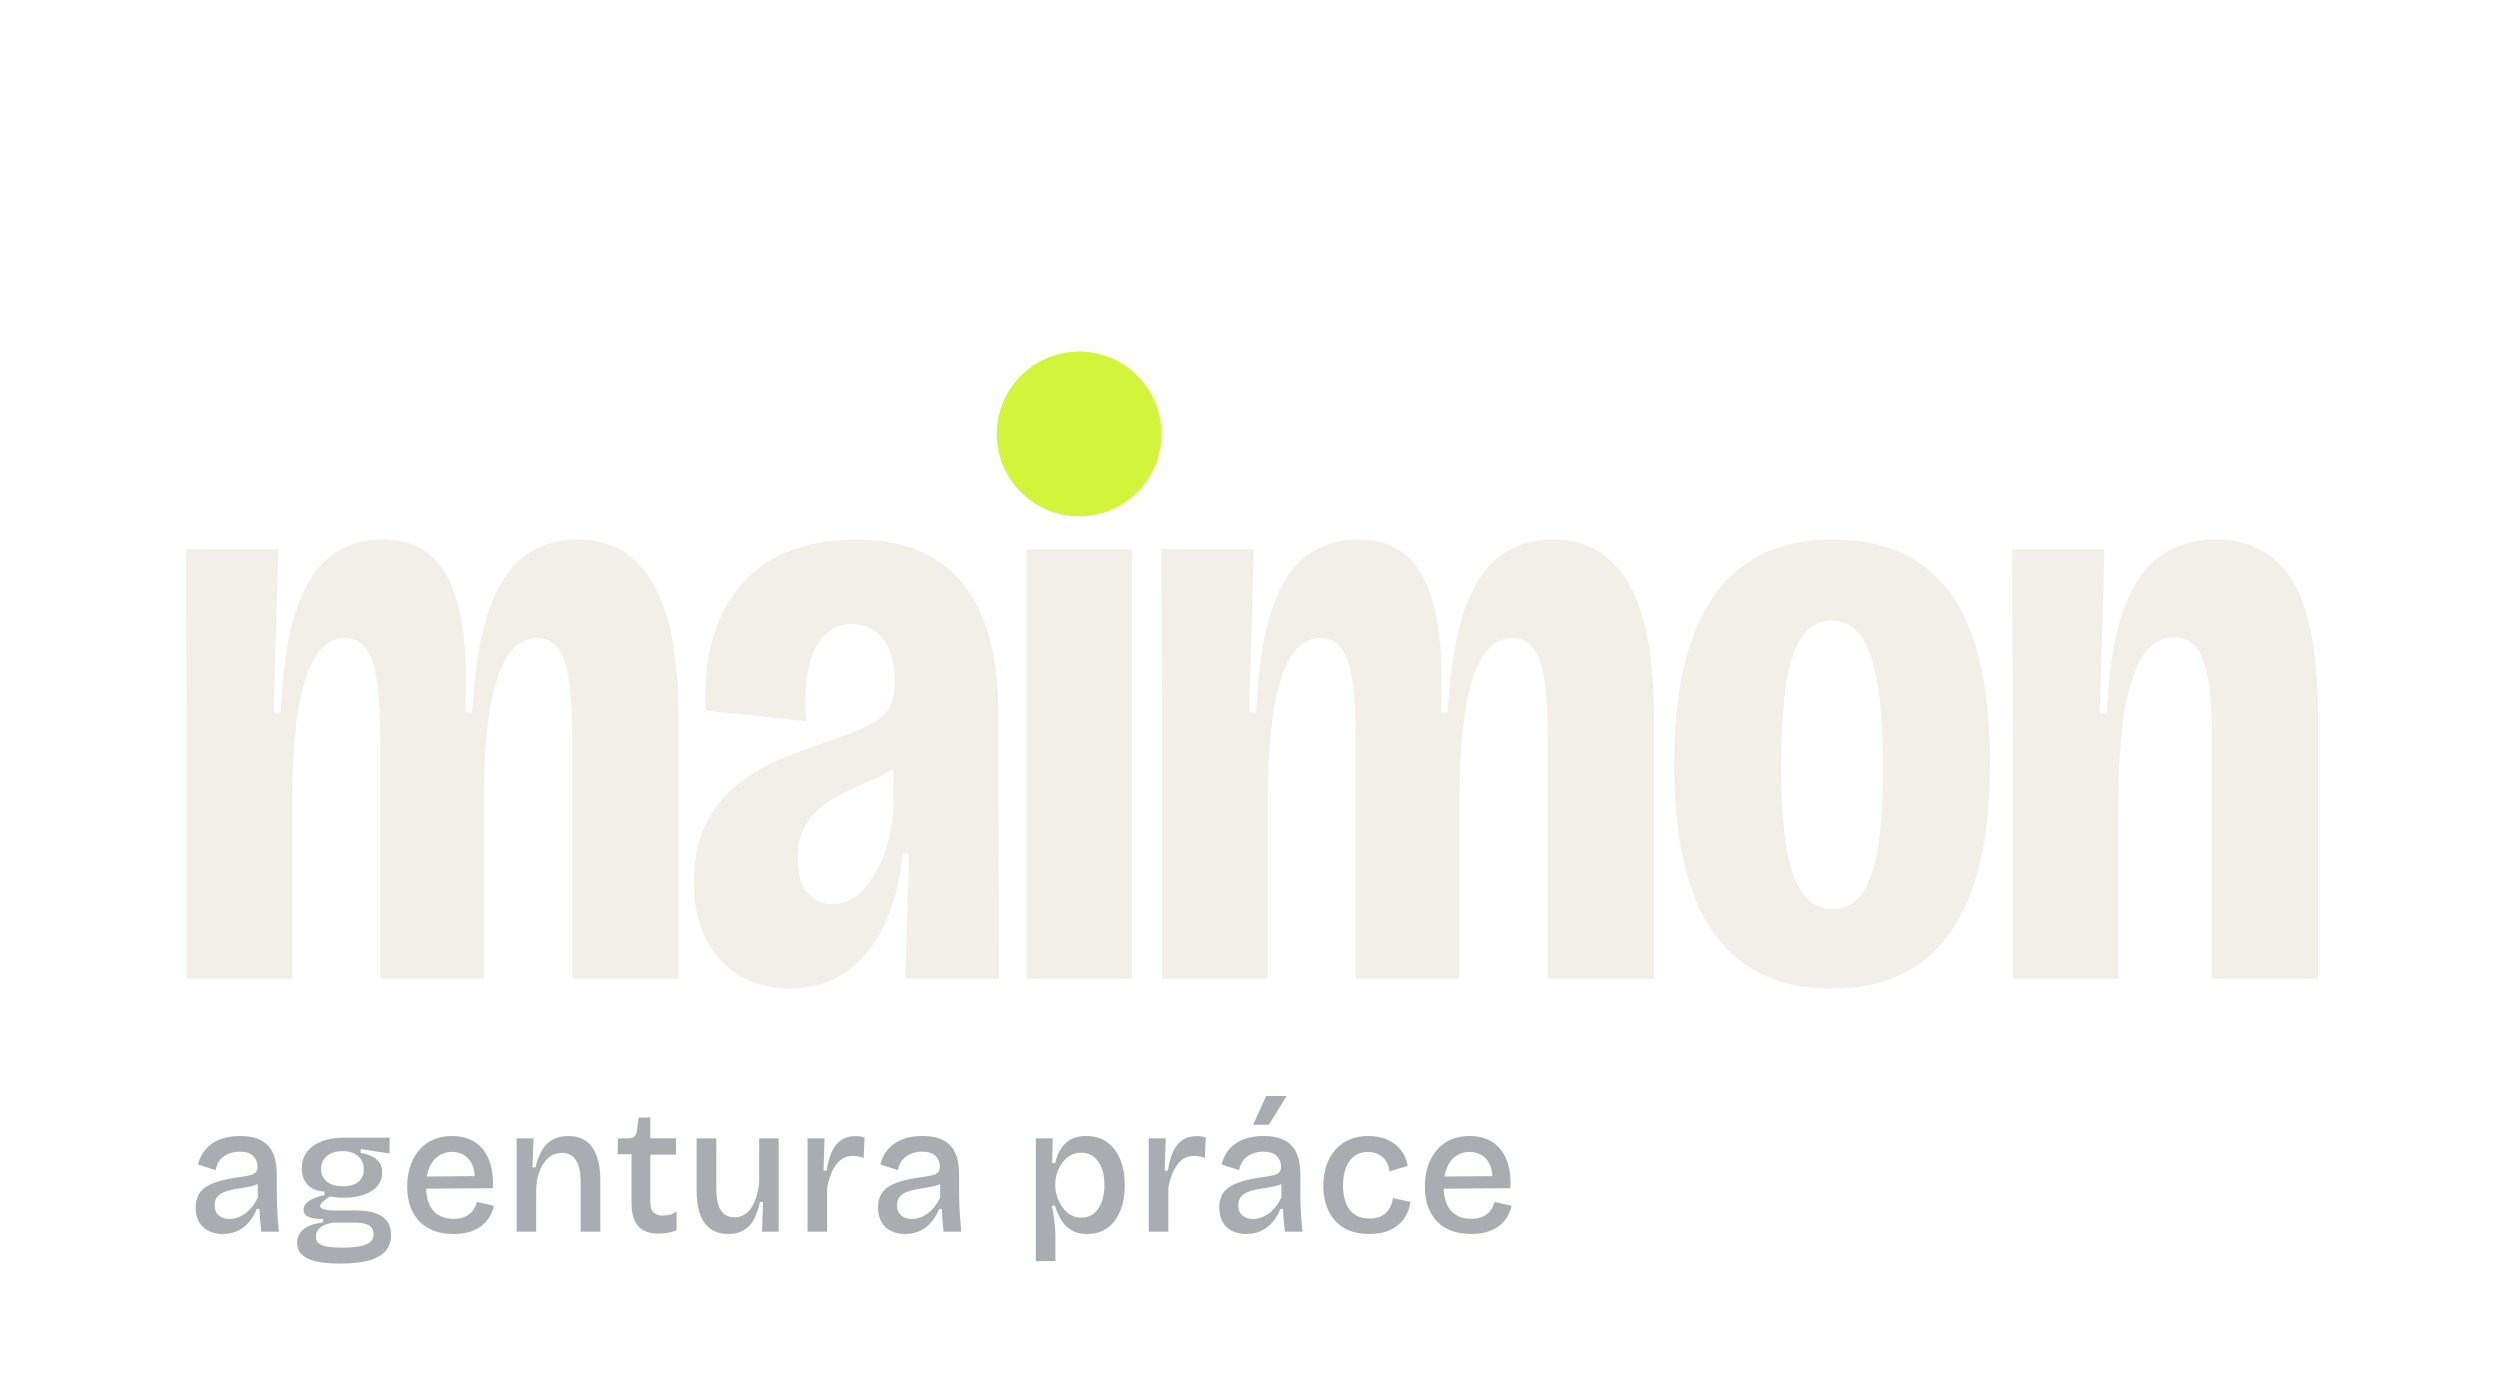
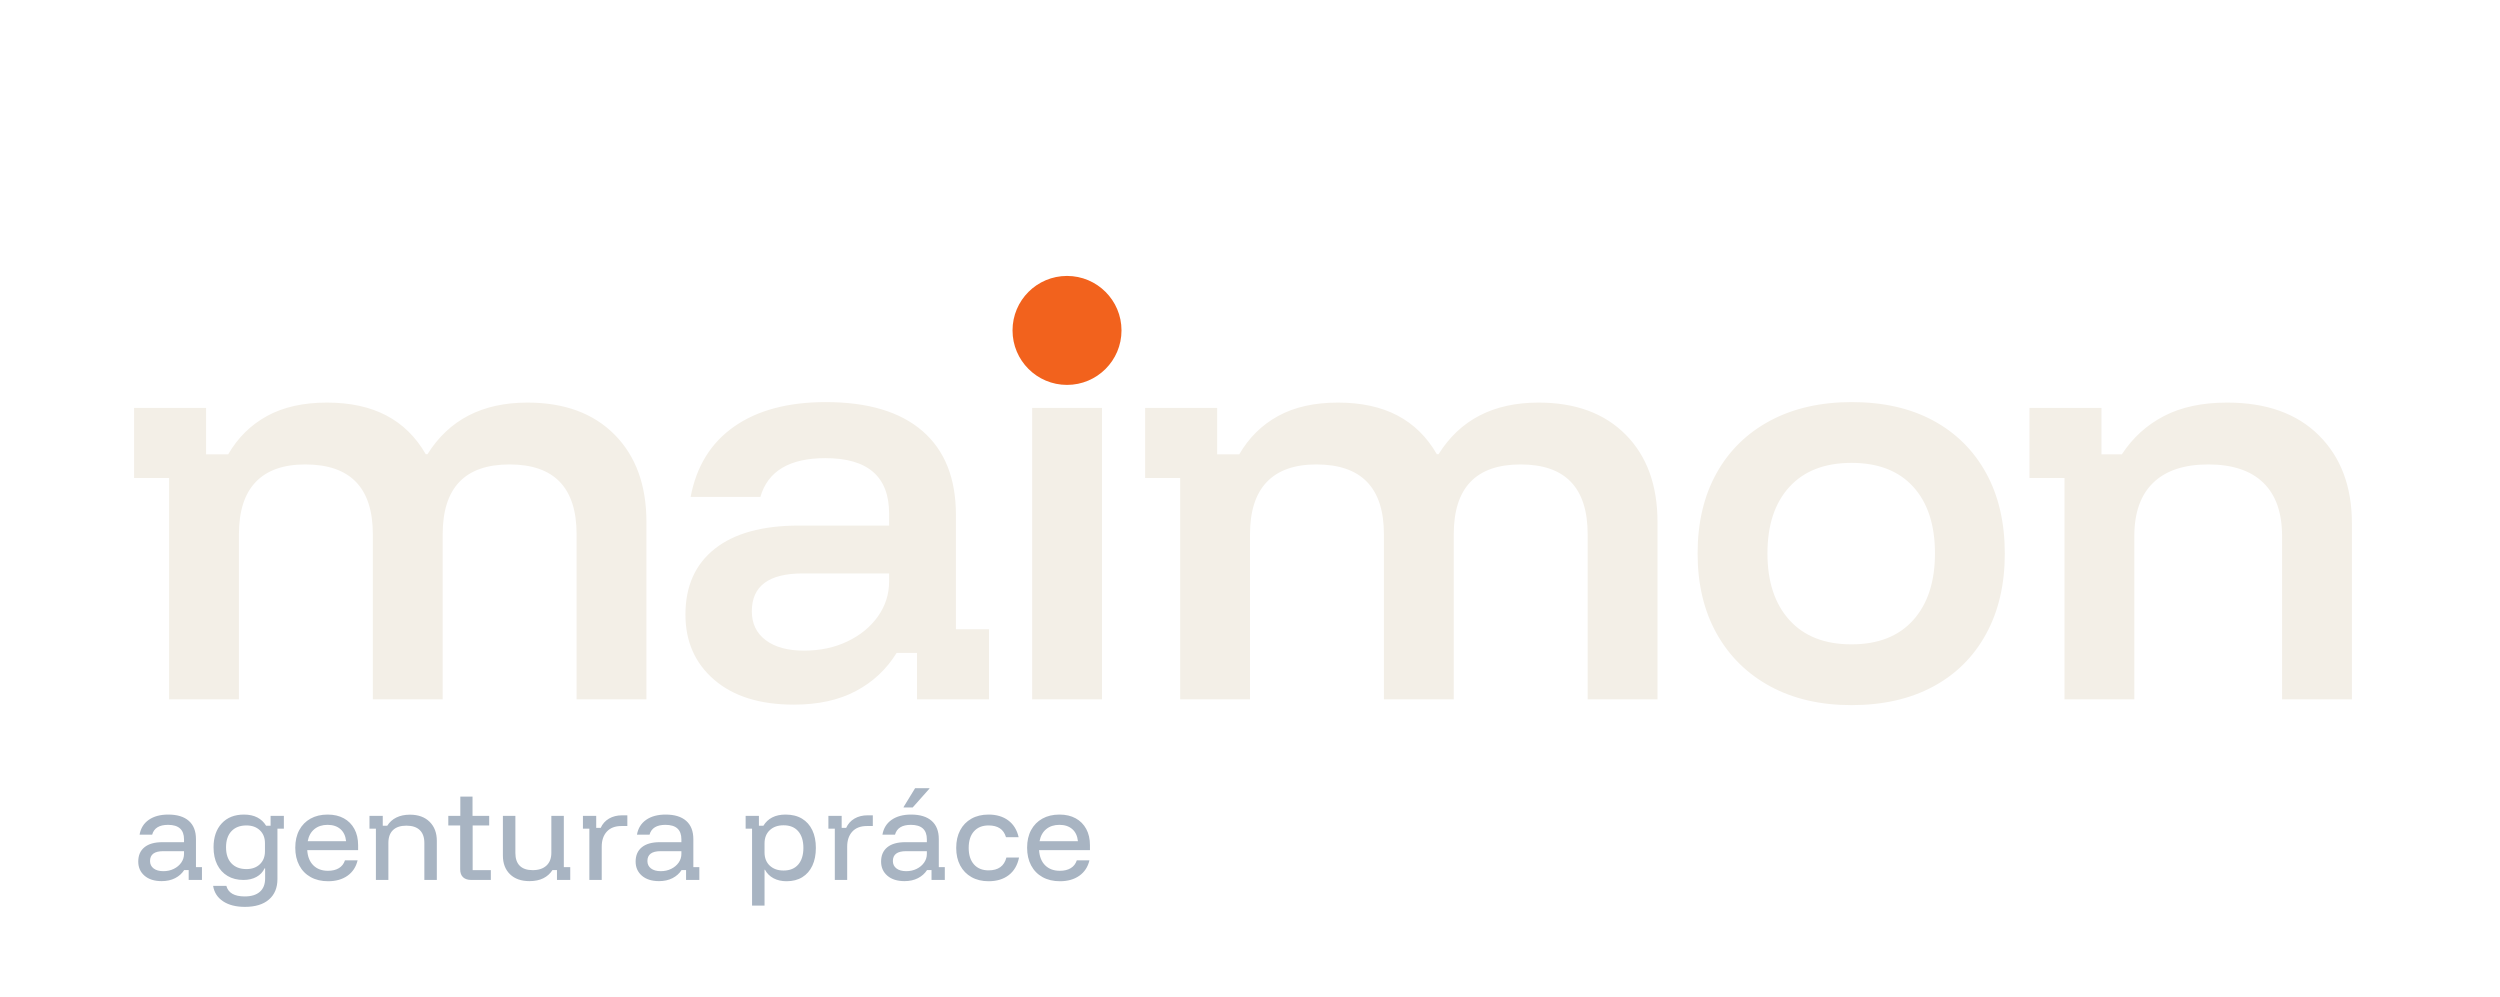
- <svg xmlns="http://www.w3.org/2000/svg" viewBox="0 0 613 342" role="img" aria-label="Maimon – agentura práce">
-   <path d="M45.736 240.0V182.583L45.576 134.669H68.249L67.114 174.707H68.821Q69.482 158.857 72.601 149.627Q75.719 140.396 81.089 136.334Q86.459 132.272 93.667 132.272Q101.787 132.272 106.437 136.918Q111.088 141.564 112.944 150.964Q114.8 160.364 114.063 174.707H115.77Q116.641 158.884 119.867 149.654Q123.092 140.424 128.577 136.348Q134.062 132.272 141.514 132.272Q148.336 132.272 153.011 135.33Q157.687 138.387 160.666 144.035Q163.645 149.682 165.002 157.7Q166.358 165.718 166.358 175.744V240.0H140.336V181.62Q140.336 173.326 139.617 167.712Q138.897 162.098 137.033 159.284Q135.169 156.469 131.668 156.469Q127.077 156.469 124.199 161.274Q121.32 166.079 119.989 174.97Q118.657 183.862 118.657 196.129V240.0H93.236V181.486Q93.236 173.218 92.51 167.676Q91.783 162.133 89.925 159.301Q88.067 156.469 84.581 156.469Q80.076 156.469 77.218 161.222Q74.36 165.975 72.999 175.025Q71.638 184.075 71.638 196.974V240.0Z M193.623 242.42Q187.029 242.42 181.714 239.442Q176.399 236.464 173.282 230.656Q170.164 224.849 170.164 216.339Q170.164 207.55 173.2 201.713Q176.235 195.876 181.206 192.059Q186.176 188.241 191.987 185.885Q197.798 183.528 203.202 181.716Q210.049 179.414 213.498 177.569Q216.947 175.723 218.139 173.366Q219.33 171.01 219.33 167.286Q219.33 160.222 216.516 156.632Q213.703 153.042 208.823 153.042Q205.142 153.042 202.397 155.576Q199.653 158.11 198.377 163.349Q197.101 168.588 197.682 176.821L172.995 174.219Q172.547 163.543 175.054 155.611Q177.561 147.678 182.498 142.498Q187.434 137.317 194.371 134.795Q201.309 132.272 209.827 132.272Q221.272 132.272 229.074 136.99Q236.877 141.708 240.84 151.147Q244.803 160.585 244.803 175.081V198.3Q244.856 205.206 244.883 212.179Q244.91 219.151 244.936 226.103Q244.963 233.055 244.963 240.0H221.97Q222.237 232.341 222.45 224.747Q222.663 217.152 222.877 209.273H221.344Q220.316 219.797 216.623 227.252Q212.93 234.707 207.094 238.563Q201.257 242.42 193.623 242.42ZM204.172 221.715Q207.184 221.715 209.876 219.693Q212.568 217.67 214.628 214.081Q216.689 210.492 217.87 205.917Q219.05 201.342 219.08 196.345L219.095 186.497L224.077 183.79Q222.402 186.383 219.631 188.177Q216.859 189.972 213.608 191.359Q210.357 192.747 207.183 194.279Q204.009 195.811 201.433 197.822Q198.857 199.834 197.232 202.891Q195.607 205.948 195.607 210.496Q195.607 216.534 198.174 219.124Q200.741 221.715 204.172 221.715Z M251.682 240.0V134.669H277.584V240.0Z M284.936 240.0V182.583L284.776 134.669H307.449L306.314 174.707H308.021Q308.682 158.857 311.801 149.627Q314.919 140.396 320.289 136.334Q325.659 132.272 332.867 132.272Q340.987 132.272 345.637 136.918Q350.288 141.564 352.144 150.964Q354 160.364 353.263 174.707H354.97Q355.841 158.884 359.067 149.654Q362.292 140.424 367.777 136.348Q373.262 132.272 380.714 132.272Q387.536 132.272 392.211 135.33Q396.887 138.387 399.866 144.035Q402.845 149.682 404.202 157.7Q405.558 165.718 405.558 175.744V240.0H379.536V181.62Q379.536 173.326 378.817 167.712Q378.097 162.098 376.233 159.284Q374.369 156.469 370.868 156.469Q366.277 156.469 363.399 161.274Q360.52 166.079 359.189 174.97Q357.857 183.862 357.857 196.129V240.0H332.436V181.486Q332.436 173.218 331.71 167.676Q330.983 162.133 329.125 159.301Q327.267 156.469 323.781 156.469Q319.276 156.469 316.418 161.222Q313.56 165.975 312.199 175.025Q310.838 184.075 310.838 196.974V240.0Z M448.936 242.42Q436.073 242.42 427.5 236.208Q418.928 229.995 414.711 217.809Q410.494 205.622 410.494 187.687Q410.494 168.523 415.029 156.253Q419.564 143.982 428.24 138.127Q436.916 132.272 449.219 132.272Q462.293 132.272 470.871 138.149Q479.449 144.026 483.698 156.134Q487.947 168.241 487.947 187.245Q487.947 206.28 483.427 218.504Q478.907 230.729 470.25 236.574Q461.593 242.42 448.936 242.42ZM449.334 222.893Q453.647 222.893 456.345 219.361Q459.043 215.828 460.371 208.227Q461.698 200.626 461.698 188.489Q461.698 175.571 460.341 167.602Q458.984 159.633 456.229 155.893Q453.473 152.154 449.067 152.154Q444.757 152.154 442.032 155.836Q439.307 159.519 438.025 167.483Q436.743 175.447 436.743 188.315Q436.743 206.575 439.806 214.734Q442.87 222.893 449.334 222.893Z M493.521 240.0V180.373L493.376 134.669H516.034L514.899 174.851H516.606Q517.249 159.339 520.495 150.016Q523.741 140.693 529.471 136.483Q535.2 132.272 543.169 132.272Q556.19 132.272 562.275 142.698Q568.36 153.123 568.36 175.243V240.0H542.353V180.413Q542.353 167.797 540.297 162.046Q538.24 156.296 533.016 156.296Q528.033 156.296 525.03 161.506Q522.028 166.716 520.725 175.875Q519.423 185.034 519.423 197.114V240.0Z" fill="#F1EFE8" />
-   <circle cx="264.6" cy="106.4" r="20.2" fill="#D2F53C" />
-   <path d="M54.582 302.573Q52.693 302.573 51.196 301.849Q49.699 301.125 48.839 299.675Q47.979 298.224 47.979 296.067Q47.979 294.343 48.61 293.089Q49.24 291.834 50.55 290.988Q51.86 290.142 53.877 289.573Q55.894 289.004 58.666 288.632Q60.227 288.407 61.211 288.186Q62.195 287.966 62.666 287.484Q63.137 287.002 63.137 286.019Q63.137 284.513 62.086 283.446Q61.034 282.38 58.754 282.38Q57.479 282.38 56.238 282.821Q54.996 283.261 54.086 284.253Q53.175 285.245 52.872 286.921L48.559 285.534Q48.969 283.866 49.839 282.582Q50.709 281.298 52.02 280.384Q53.332 279.47 55.068 279.009Q56.805 278.548 58.885 278.548Q61.937 278.548 63.919 279.55Q65.901 280.553 66.883 282.643Q67.866 284.733 67.866 288.009V292.685Q67.866 294.119 67.931 295.725Q67.996 297.332 68.114 298.938Q68.233 300.544 68.383 302.0H64.048Q63.901 300.688 63.785 299.28Q63.669 297.873 63.606 296.429H62.954Q62.325 298.072 61.201 299.48Q60.078 300.888 58.433 301.731Q56.788 302.573 54.582 302.573ZM56.273 298.896Q57.182 298.896 58.134 298.583Q59.086 298.271 60.023 297.625Q60.959 296.978 61.779 295.966Q62.599 294.954 63.223 293.556L63.18 289.408L64.303 289.616Q63.562 290.276 62.432 290.628Q61.302 290.98 59.993 291.178Q58.684 291.377 57.374 291.618Q56.064 291.86 54.996 292.279Q53.927 292.697 53.287 293.456Q52.648 294.216 52.648 295.536Q52.648 297.159 53.657 298.028Q54.667 298.896 56.273 298.896Z M83.456 309.827Q79.777 309.827 77.427 309.265Q75.076 308.703 73.959 307.562Q72.842 306.42 72.842 304.734Q72.842 302.714 74.425 301.418Q76.008 300.122 79.218 299.743V298.897Q76.84 298.919 75.64 298.367Q74.439 297.816 74.439 296.626Q74.439 295.417 75.648 294.548Q76.857 293.679 79.587 293.025V292.178Q76.923 292.082 75.462 290.517Q74 288.953 74 286.448Q74 284.205 75.22 282.522Q76.44 280.84 78.79 279.895Q81.14 278.949 84.474 278.949H95.526V282.824L88.428 281.77V282.66Q91.059 283.145 92.388 284.326Q93.717 285.506 93.717 287.503Q93.717 289.349 92.586 290.747Q91.455 292.145 89.302 292.915Q87.149 293.686 84.049 293.686Q83.45 293.686 82.787 293.631Q82.125 293.576 80.862 293.4Q79.795 294.1 79.158 294.66Q78.52 295.22 78.52 295.68Q78.52 296.118 79.077 296.368Q79.633 296.619 80.463 296.717Q81.293 296.814 82.039 296.814H87.681Q88.558 296.814 89.922 296.967Q91.285 297.12 92.65 297.69Q94.014 298.261 94.95 299.48Q95.885 300.699 95.885 302.855Q95.885 305.294 94.467 306.845Q93.05 308.395 90.289 309.111Q87.529 309.827 83.456 309.827ZM83.751 305.925Q86.578 305.925 88.307 305.584Q90.036 305.244 90.815 304.499Q91.595 303.754 91.595 302.617Q91.595 301.565 91.079 300.974Q90.563 300.382 89.783 300.141Q89.002 299.9 88.21 299.845Q87.417 299.791 86.863 299.791H81.593Q79.268 300.216 78.359 301.155Q77.449 302.094 77.449 303.211Q77.449 304.35 78.24 304.93Q79.031 305.51 80.458 305.717Q81.885 305.925 83.751 305.925ZM84.068 290.866Q86.61 290.866 87.907 289.755Q89.205 288.644 89.205 286.795Q89.205 284.816 87.885 283.543Q86.565 282.269 83.98 282.269Q81.457 282.269 80.094 283.5Q78.731 284.732 78.731 286.664Q78.731 287.918 79.347 288.864Q79.964 289.81 81.15 290.338Q82.336 290.866 84.068 290.866Z M111.215 302.573Q108.463 302.573 106.352 301.768Q104.24 300.963 102.79 299.444Q101.341 297.925 100.594 295.78Q99.848 293.635 99.848 290.954Q99.848 288.253 100.583 285.988Q101.318 283.723 102.724 282.05Q104.13 280.377 106.175 279.463Q108.22 278.548 110.819 278.548Q113.2 278.548 115.114 279.342Q117.028 280.136 118.357 281.742Q119.686 283.349 120.342 285.743Q120.999 288.137 120.841 291.338L102.904 291.474V288.502L118.008 288.368L116.354 290.192Q116.594 287.564 115.905 285.851Q115.216 284.139 113.888 283.292Q112.561 282.445 110.841 282.445Q108.924 282.445 107.486 283.446Q106.047 284.448 105.258 286.328Q104.47 288.208 104.47 290.885Q104.47 294.824 106.227 296.838Q107.985 298.852 111.239 298.852Q112.586 298.852 113.556 298.519Q114.525 298.186 115.195 297.619Q115.864 297.053 116.288 296.301Q116.713 295.549 116.947 294.712L121.134 295.664Q120.727 297.274 119.93 298.546Q119.132 299.818 117.901 300.717Q116.669 301.616 115.014 302.094Q113.358 302.573 111.215 302.573Z M126.689 302.0V287.92L126.688 279.121H130.828L130.558 286.242H131.319Q131.927 283.618 132.97 281.917Q134.013 280.216 135.611 279.382Q137.209 278.548 139.353 278.548Q143.203 278.548 145.201 281.286Q147.2 284.024 147.2 289.612V302.0H142.382V290.071Q142.382 286.269 141.22 284.479Q140.058 282.688 137.792 282.688Q135.814 282.688 134.429 283.932Q133.043 285.177 132.296 287.207Q131.549 289.236 131.464 291.636V302.0Z M161.519 302.483Q158.112 302.483 156.481 300.646Q154.851 298.81 154.851 294.966V283.016H151.457L151.521 279.134H153.712Q154.893 279.13 155.448 278.742Q156.004 278.355 156.136 277.387L156.612 273.998H159.453V279.121H165.756V283.125H159.453V294.829Q159.453 296.524 160.245 297.283Q161.038 298.043 162.573 298.043Q163.406 298.043 164.262 297.834Q165.119 297.625 165.906 297.056V301.694Q164.614 302.153 163.507 302.318Q162.4 302.483 161.519 302.483Z M178.638 302.573Q174.764 302.573 172.788 299.906Q170.811 297.24 170.811 291.859V279.121H175.629V291.364Q175.629 294.958 176.727 296.717Q177.824 298.475 180.175 298.475Q181.497 298.475 182.522 297.826Q183.547 297.176 184.317 295.984Q185.087 294.791 185.547 293.173Q186.008 291.554 186.158 289.635V279.121H190.933V292.517L190.934 302.0H186.858L187.084 294.728H186.346Q185.778 297.454 184.746 299.193Q183.713 300.932 182.192 301.753Q180.671 302.573 178.638 302.573Z M198.017 302.0V290.071L198.016 279.121H202.178L201.93 287.032H202.713Q203.106 284.342 203.942 282.461Q204.777 280.579 206.226 279.575Q207.675 278.572 209.799 278.572Q210.244 278.572 210.777 278.63Q211.31 278.687 211.993 278.889L211.772 283.93Q211.109 283.663 210.404 283.541Q209.699 283.419 209.103 283.419Q207.367 283.419 206.125 284.414Q204.883 285.408 204.073 287.149Q203.263 288.889 202.812 291.158V302.0Z M221.894 302.573Q220.005 302.573 218.508 301.849Q217.011 301.125 216.151 299.675Q215.291 298.224 215.291 296.067Q215.291 294.343 215.922 293.089Q216.552 291.834 217.862 290.988Q219.172 290.142 221.189 289.573Q223.206 289.004 225.978 288.632Q227.539 288.407 228.523 288.186Q229.507 287.966 229.978 287.484Q230.449 287.002 230.449 286.019Q230.449 284.513 229.398 283.446Q228.346 282.38 226.066 282.38Q224.791 282.38 223.55 282.821Q222.308 283.261 221.398 284.253Q220.487 285.245 220.184 286.921L215.871 285.534Q216.281 283.866 217.151 282.582Q218.021 281.298 219.332 280.384Q220.644 279.47 222.38 279.009Q224.117 278.548 226.197 278.548Q229.249 278.548 231.231 279.55Q233.213 280.553 234.195 282.643Q235.178 284.733 235.178 288.009V292.685Q235.178 294.119 235.243 295.725Q235.308 297.332 235.426 298.938Q235.545 300.544 235.695 302.0H231.36Q231.213 300.688 231.097 299.28Q230.981 297.873 230.918 296.429H230.266Q229.637 298.072 228.513 299.48Q227.39 300.888 225.745 301.731Q224.1 302.573 221.894 302.573ZM223.585 298.896Q224.494 298.896 225.446 298.583Q226.398 298.271 227.335 297.625Q228.271 296.978 229.091 295.966Q229.911 294.954 230.535 293.556L230.492 289.408L231.615 289.616Q230.874 290.276 229.744 290.628Q228.614 290.98 227.305 291.178Q225.996 291.377 224.686 291.618Q223.376 291.86 222.308 292.279Q221.239 292.697 220.599 293.456Q219.96 294.216 219.96 295.536Q219.96 297.159 220.969 298.028Q221.979 298.896 223.585 298.896Z M253.988 309.214 253.989 290.646 253.988 279.121H258.13L257.992 285.16L258.709 285.203Q259.194 283.138 260.155 281.646Q261.115 280.155 262.634 279.351Q264.154 278.548 266.262 278.548Q269.374 278.548 271.494 280.093Q273.614 281.638 274.703 284.364Q275.793 287.09 275.793 290.622Q275.793 294.049 274.746 296.754Q273.698 299.46 271.644 301.016Q269.589 302.573 266.566 302.573Q264.237 302.573 262.694 301.636Q261.152 300.699 260.204 299.117Q259.256 297.535 258.689 295.644L257.927 295.644Q258.17 296.846 258.357 298.107Q258.544 299.368 258.664 300.592Q258.784 301.816 258.784 302.939V309.214ZM265.155 298.565Q266.978 298.565 268.231 297.533Q269.483 296.501 270.143 294.687Q270.802 292.873 270.802 290.561Q270.802 288.122 270.122 286.362Q269.442 284.602 268.168 283.623Q266.894 282.644 265.113 282.644Q263.574 282.644 262.399 283.335Q261.223 284.027 260.411 285.169Q259.598 286.311 259.181 287.641Q258.764 288.971 258.764 290.27V290.903Q258.764 291.785 259.016 292.809Q259.268 293.833 259.784 294.846Q260.299 295.859 261.057 296.706Q261.814 297.553 262.847 298.059Q263.88 298.565 265.155 298.565Z M281.681 302.0V290.071L281.68 279.121H285.842L285.594 287.032H286.377Q286.77 284.342 287.606 282.461Q288.441 280.579 289.89 279.575Q291.339 278.572 293.463 278.572Q293.908 278.572 294.441 278.63Q294.974 278.687 295.657 278.889L295.436 283.93Q294.773 283.663 294.068 283.541Q293.363 283.419 292.767 283.419Q291.031 283.419 289.789 284.414Q288.547 285.408 287.737 287.149Q286.927 288.889 286.476 291.158V302.0Z M305.558 302.573Q303.669 302.573 302.172 301.849Q300.675 301.125 299.815 299.675Q298.955 298.224 298.955 296.067Q298.955 294.343 299.586 293.089Q300.216 291.834 301.526 290.988Q302.836 290.142 304.853 289.573Q306.87 289.004 309.642 288.632Q311.203 288.407 312.187 288.186Q313.171 287.966 313.642 287.484Q314.113 287.002 314.113 286.019Q314.113 284.513 313.062 283.446Q312.01 282.38 309.73 282.38Q308.455 282.38 307.214 282.821Q305.972 283.261 305.062 284.253Q304.151 285.245 303.848 286.921L299.535 285.534Q299.945 283.866 300.815 282.582Q301.685 281.298 302.996 280.384Q304.308 279.47 306.044 279.009Q307.781 278.548 309.861 278.548Q312.913 278.548 314.895 279.55Q316.877 280.553 317.859 282.643Q318.842 284.733 318.842 288.009V292.685Q318.842 294.119 318.907 295.725Q318.972 297.332 319.09 298.938Q319.209 300.544 319.359 302.0H315.024Q314.877 300.688 314.761 299.28Q314.645 297.873 314.582 296.429H313.93Q313.301 298.072 312.177 299.48Q311.054 300.888 309.409 301.731Q307.764 302.573 305.558 302.573ZM307.249 298.896Q308.158 298.896 309.11 298.583Q310.062 298.271 310.999 297.625Q311.935 296.978 312.755 295.966Q313.575 294.954 314.199 293.556L314.156 289.408L315.279 289.616Q314.538 290.276 313.408 290.628Q312.278 290.98 310.969 291.178Q309.66 291.377 308.35 291.618Q307.04 291.86 305.972 292.279Q304.903 292.697 304.263 293.456Q303.624 294.216 303.624 295.536Q303.624 297.159 304.633 298.028Q305.643 298.896 307.249 298.896ZM311.127 275.777H307.265L310.463 268.735H315.491Z M335.776 302.573Q332.789 302.573 330.656 301.65Q328.524 300.727 327.159 299.099Q325.795 297.472 325.134 295.348Q324.474 293.224 324.474 290.821Q324.474 288.226 325.177 286.005Q325.881 283.783 327.277 282.1Q328.673 280.417 330.74 279.483Q332.807 278.548 335.535 278.548Q338.212 278.548 340.227 279.458Q342.242 280.369 343.511 282.006Q344.78 283.643 345.184 285.867L340.679 287.231Q340.572 285.944 339.945 284.853Q339.317 283.761 338.174 283.114Q337.03 282.466 335.385 282.466Q333.854 282.466 332.722 283.066Q331.59 283.667 330.84 284.774Q330.089 285.881 329.701 287.377Q329.314 288.873 329.314 290.687Q329.314 293.161 330.01 294.976Q330.706 296.792 332.147 297.79Q333.588 298.787 335.821 298.787Q337.629 298.787 338.827 298.123Q340.025 297.459 340.692 296.331Q341.359 295.203 341.55 293.749L345.845 294.723Q345.569 296.553 344.771 298.011Q343.974 299.47 342.699 300.489Q341.424 301.508 339.693 302.04Q337.962 302.573 335.776 302.573Z M360.739 302.573Q357.987 302.573 355.876 301.768Q353.764 300.963 352.314 299.444Q350.865 297.925 350.118 295.78Q349.372 293.635 349.372 290.954Q349.372 288.253 350.107 285.988Q350.842 283.723 352.248 282.05Q353.654 280.377 355.699 279.463Q357.744 278.548 360.343 278.548Q362.724 278.548 364.638 279.342Q366.552 280.136 367.881 281.742Q369.21 283.349 369.866 285.743Q370.523 288.137 370.365 291.338L352.428 291.474V288.502L367.532 288.368L365.878 290.192Q366.118 287.564 365.429 285.851Q364.74 284.139 363.412 283.292Q362.085 282.445 360.365 282.445Q358.448 282.445 357.01 283.446Q355.571 284.448 354.782 286.328Q353.994 288.208 353.994 290.885Q353.994 294.824 355.751 296.838Q357.509 298.852 360.763 298.852Q362.11 298.852 363.08 298.519Q364.049 298.186 364.719 297.619Q365.388 297.053 365.812 296.301Q366.237 295.549 366.471 294.712L370.658 295.664Q370.251 297.274 369.454 298.546Q368.656 299.818 367.425 300.717Q366.193 301.616 364.538 302.094Q362.882 302.573 360.739 302.573Z" fill="#A9ACB1" />
+ <svg xmlns="http://www.w3.org/2000/svg" viewBox="0 0 858 342" role="img" aria-label="Maimon – agentura práce">
+   <path d="M58.036 240.0V164.045H46.013V140.0H70.725V155.922H78.32Q83.242 147.387 91.64 142.777Q100.037 138.167 112.2 138.167Q124.143 138.167 132.578 142.585Q141.012 147.003 146.122 155.879H146.715Q157.803 138.167 181.012 138.167Q200.027 138.167 210.94 149.183Q221.854 160.199 221.854 179.16V240.0H197.887V183.373Q197.887 159.396 174.87 159.396Q151.928 159.396 151.928 183.373V240.0H127.961V183.373Q127.961 159.396 104.76 159.396Q93.53 159.396 87.766 165.418Q82.002 171.441 82.002 183.373V240.0Z M272.443 241.833Q255.039 241.833 245.142 233.324Q235.244 224.816 235.244 210.929Q235.244 196.319 245.307 188.347Q255.369 180.376 274.217 180.376H305.144V176.262Q305.144 157.236 283.27 157.236Q264.81 157.236 260.956 170.547H237.024Q240.003 154.738 252.002 146.369Q264.0 138.0 283.401 138.0Q305.118 138.0 316.597 147.934Q328.076 157.869 328.076 176.756V215.955H339.431V240.0H314.72V224.078H307.72Q302.553 232.482 293.756 237.158Q284.958 241.833 272.443 241.833ZM275.919 223.3Q284.22 223.3 290.846 220.13Q297.471 216.96 301.308 211.547Q305.144 206.134 305.144 199.536V196.802H275.476Q258.027 196.802 258.027 209.801Q258.027 216.123 262.801 219.712Q267.576 223.3 275.919 223.3Z M354.233 240.0V140.0H378.2V240.0Z M405.036 240.0V164.045H393.013V140.0H417.725V155.922H425.32Q430.242 147.387 438.64 142.777Q447.037 138.167 459.2 138.167Q471.143 138.167 479.578 142.585Q488.012 147.003 493.122 155.879H493.715Q504.803 138.167 528.012 138.167Q547.027 138.167 557.94 149.183Q568.854 160.199 568.854 179.16V240.0H544.887V183.373Q544.887 159.396 521.87 159.396Q498.928 159.396 498.928 183.373V240.0H474.961V183.373Q474.961 159.396 451.76 159.396Q440.53 159.396 434.766 165.418Q429.002 171.441 429.002 183.373V240.0Z M635.424 242.0Q619.447 242.0 607.578 235.575Q595.71 229.149 589.165 217.467Q582.62 205.784 582.62 189.929Q582.62 174.074 589.109 162.408Q595.599 150.741 607.54 144.371Q619.48 138.0 635.518 138.0Q651.738 138.0 663.464 144.333Q675.191 150.667 681.619 162.333Q688.047 174.0 688.047 190.0Q688.047 205.833 681.621 217.583Q675.195 229.333 663.385 235.667Q651.576 242.0 635.424 242.0ZM635.426 221.14Q649.159 221.14 656.619 212.809Q664.08 204.478 664.08 189.937Q664.08 175.263 656.619 167.062Q649.159 158.86 635.426 158.86Q621.674 158.86 614.131 167.099Q606.587 175.338 606.587 189.908Q606.587 204.478 614.131 212.809Q621.674 221.14 635.426 221.14Z M708.536 240.0V164.045H696.513V140.0H721.225V155.922H728.225Q733.778 147.404 742.677 142.786Q751.576 138.167 764.349 138.167Q784.566 138.167 795.871 149.443Q807.176 160.72 807.176 179.607V240.0H783.209V183.969Q783.209 171.923 776.75 165.66Q770.291 159.396 757.856 159.396Q745.495 159.396 738.998 165.66Q732.502 171.923 732.502 183.969V240.0Z" fill="#F3EFE7" />
+   <circle cx="366.2" cy="113.4" r="18.7" fill="#F2621D" />
+   <path d="M55.488 302.403Q51.747 302.403 49.597 300.542Q47.447 298.681 47.447 295.692Q47.447 292.511 49.584 290.774Q51.72 289.037 55.746 289.037H63.155V288.066Q63.155 283.088 57.672 283.088Q53.148 283.088 52.223 286.456H47.905Q48.483 283.154 51.073 281.357Q53.663 279.56 57.745 279.56Q62.357 279.56 64.806 281.724Q67.254 283.887 67.254 287.976V297.59H69.312V302.0H64.756V298.607H63.216Q62.079 300.368 60.1 301.386Q58.12 302.403 55.488 302.403ZM56.076 298.986Q58.046 298.986 59.657 298.19Q61.269 297.393 62.212 296.043Q63.155 294.693 63.155 293.054V292.122H56.012Q51.491 292.122 51.491 295.499Q51.491 297.11 52.717 298.048Q53.944 298.986 56.076 298.986Z M84.05 311.24Q79.446 311.24 76.562 309.328Q73.677 307.416 73.145 304.033H77.685Q78.665 307.658 83.985 307.658Q87.373 307.658 89.182 306.064Q90.99 304.471 90.99 301.495V298.006H90.807Q89.917 299.921 88.016 300.96Q86.115 302.0 83.54 302.0Q80.405 302.0 78.1 300.625Q75.795 299.25 74.543 296.734Q73.292 294.217 73.292 290.78Q73.292 285.619 76.093 282.59Q78.893 279.56 83.725 279.56Q86.402 279.56 88.305 280.546Q90.207 281.532 91.326 283.393H92.866V280.0H97.422V284.41H95.217V301.687Q95.217 306.207 92.297 308.723Q89.377 311.24 84.05 311.24ZM84.57 298.269Q87.446 298.269 89.19 296.602Q90.935 294.936 90.935 292.169V289.372Q90.935 286.615 89.186 284.953Q87.437 283.291 84.57 283.291Q81.292 283.291 79.433 285.264Q77.575 287.237 77.575 290.789Q77.575 294.342 79.433 296.305Q81.292 298.269 84.57 298.269Z M112.615 302.44Q109.176 302.44 106.637 301.028Q104.097 299.617 102.717 297.018Q101.337 294.419 101.337 290.927Q101.337 287.434 102.708 284.886Q104.078 282.337 106.577 280.949Q109.075 279.56 112.44 279.56Q115.659 279.56 117.997 280.844Q120.336 282.127 121.619 284.484Q122.903 286.84 122.903 290.077V291.775H105.445Q105.657 295.134 107.547 296.996Q109.438 298.858 112.578 298.858Q114.813 298.858 116.314 297.947Q117.815 297.036 118.392 295.269H122.729Q121.923 298.671 119.259 300.556Q116.595 302.44 112.615 302.44ZM105.61 288.689H118.777Q118.502 286.007 116.831 284.547Q115.16 283.088 112.422 283.088Q109.694 283.088 107.904 284.552Q106.114 286.016 105.61 288.689Z M129.01 302.0V284.41H126.806V280.0H131.362V283.393H132.902Q134.058 281.541 136.037 280.569Q138.017 279.597 140.695 279.597Q144.978 279.597 147.449 282.045Q149.919 284.492 149.919 288.581V302.0H145.637V289.299Q145.637 286.396 144.062 284.88Q142.487 283.365 139.465 283.365Q136.47 283.365 134.882 284.88Q133.293 286.396 133.293 289.299V302.0Z M161.736 302.0Q159.936 302.0 158.935 301.082Q157.934 300.163 157.934 298.308V283.309H153.857V280.0H157.98V273.4H162.171V280.0H167.887V283.309H162.217V298.637H168.455V302.0Z M181.718 302.403Q177.454 302.403 175.024 300.033Q172.595 297.664 172.595 293.639V280.0H176.878V292.757Q176.878 295.65 178.393 297.143Q179.908 298.635 182.811 298.635Q185.852 298.635 187.537 297.074Q189.221 295.513 189.221 292.701V280.0H193.504V297.59H195.709V302.0H191.152V298.607H189.612Q188.42 300.45 186.454 301.427Q184.488 302.403 181.718 302.403Z M202.267 302.0V284.41H200.062V280.0H204.618V284.126H206.158Q207.084 282.071 209.004 280.944Q210.924 279.816 213.49 279.816H215.305V283.493H213.279Q210.018 283.493 208.265 285.407Q206.512 287.321 206.512 290.562V302.0Z M226.188 302.403Q222.447 302.403 220.297 300.542Q218.147 298.681 218.147 295.692Q218.147 292.511 220.284 290.774Q222.42 289.037 226.446 289.037H233.855V288.066Q233.855 283.088 228.372 283.088Q223.848 283.088 222.923 286.456H218.605Q219.183 283.154 221.773 281.357Q224.363 279.56 228.445 279.56Q233.057 279.56 235.506 281.724Q237.954 283.887 237.954 287.976V297.59H240.012V302.0H235.456V298.607H233.916Q232.779 300.368 230.8 301.386Q228.82 302.403 226.188 302.403ZM226.776 298.986Q228.746 298.986 230.357 298.19Q231.969 297.393 232.912 296.043Q233.855 294.693 233.855 293.054V292.122H226.712Q222.191 292.122 222.191 295.499Q222.191 297.11 223.417 298.048Q224.644 298.986 226.776 298.986Z M258.107 310.8V284.41H255.902V280.0H260.459V283.393H261.999Q263.117 281.532 265.02 280.546Q266.922 279.56 269.599 279.56Q272.918 279.56 275.238 280.954Q277.557 282.347 278.781 284.914Q280.004 287.48 280.004 291.0Q280.004 294.52 278.804 297.091Q277.603 299.662 275.353 301.051Q273.102 302.44 269.967 302.44Q267.374 302.44 265.459 301.414Q263.544 300.388 262.536 298.492H262.39V310.8ZM268.918 298.764Q272.179 298.764 273.95 296.713Q275.722 294.662 275.722 291.0Q275.722 287.338 273.95 285.287Q272.179 283.236 268.918 283.236Q265.961 283.236 264.175 284.926Q262.39 286.615 262.39 289.454V292.546Q262.39 295.385 264.175 297.074Q265.961 298.764 268.918 298.764Z M286.51 302.0V284.41H284.305V280.0H288.862V284.126H290.402Q291.327 282.071 293.247 280.944Q295.168 279.816 297.733 279.816H299.549V283.493H297.522Q294.261 283.493 292.508 285.407Q290.755 287.321 290.755 290.562V302.0Z M310.431 302.403Q306.69 302.403 304.54 300.542Q302.39 298.681 302.39 295.692Q302.39 292.511 304.527 290.774Q306.664 289.037 310.689 289.037H318.098V288.066Q318.098 283.088 312.615 283.088Q308.092 283.088 307.167 286.456H302.848Q303.426 283.154 306.017 281.357Q308.607 279.56 312.688 279.56Q317.301 279.56 319.749 281.724Q322.197 283.887 322.197 287.976V297.59H324.255V302.0H319.699V298.607H318.159Q317.022 300.368 315.043 301.386Q313.063 302.403 310.431 302.403ZM311.02 298.986Q312.989 298.986 314.601 298.19Q316.212 297.393 317.155 296.043Q318.098 294.693 318.098 293.054V292.122H310.955Q306.434 292.122 306.434 295.499Q306.434 297.11 307.661 298.048Q308.887 298.986 311.02 298.986ZM310.107 277.122V276.976L314.067 270.503H318.99V270.65L313.233 277.122Z M339.283 302.44Q335.918 302.44 333.42 301.028Q330.921 299.617 329.546 297.05Q328.17 294.483 328.17 291.0Q328.17 287.517 329.528 284.95Q330.885 282.383 333.388 280.972Q335.891 279.56 339.283 279.56Q343.345 279.56 346.046 281.573Q348.746 283.586 349.598 287.336H345.261Q344.656 285.277 343.16 284.284Q341.663 283.291 339.283 283.291Q336.079 283.291 334.266 285.314Q332.453 287.338 332.453 291.0Q332.453 294.635 334.271 296.672Q336.088 298.709 339.283 298.709Q344.272 298.709 345.398 294.306H349.735Q348.93 298.239 346.206 300.34Q343.483 302.44 339.283 302.44Z M363.781 302.44Q360.343 302.44 357.803 301.028Q355.264 299.617 353.884 297.018Q352.504 294.419 352.504 290.927Q352.504 287.434 353.874 284.886Q355.245 282.337 357.743 280.949Q360.242 279.56 363.607 279.56Q366.826 279.56 369.164 280.844Q371.502 282.127 372.786 284.484Q374.07 286.84 374.07 290.077V291.775H356.612Q356.823 295.134 358.714 296.996Q360.605 298.858 363.745 298.858Q365.979 298.858 367.481 297.947Q368.982 297.036 369.559 295.269H373.896Q373.09 298.671 370.426 300.556Q367.762 302.44 363.781 302.44ZM356.777 288.689H369.943Q369.668 286.007 367.997 284.547Q366.327 283.088 363.589 283.088Q360.86 283.088 359.07 284.552Q357.281 286.016 356.777 288.689Z" fill="#A8B4C2" />
</svg>
